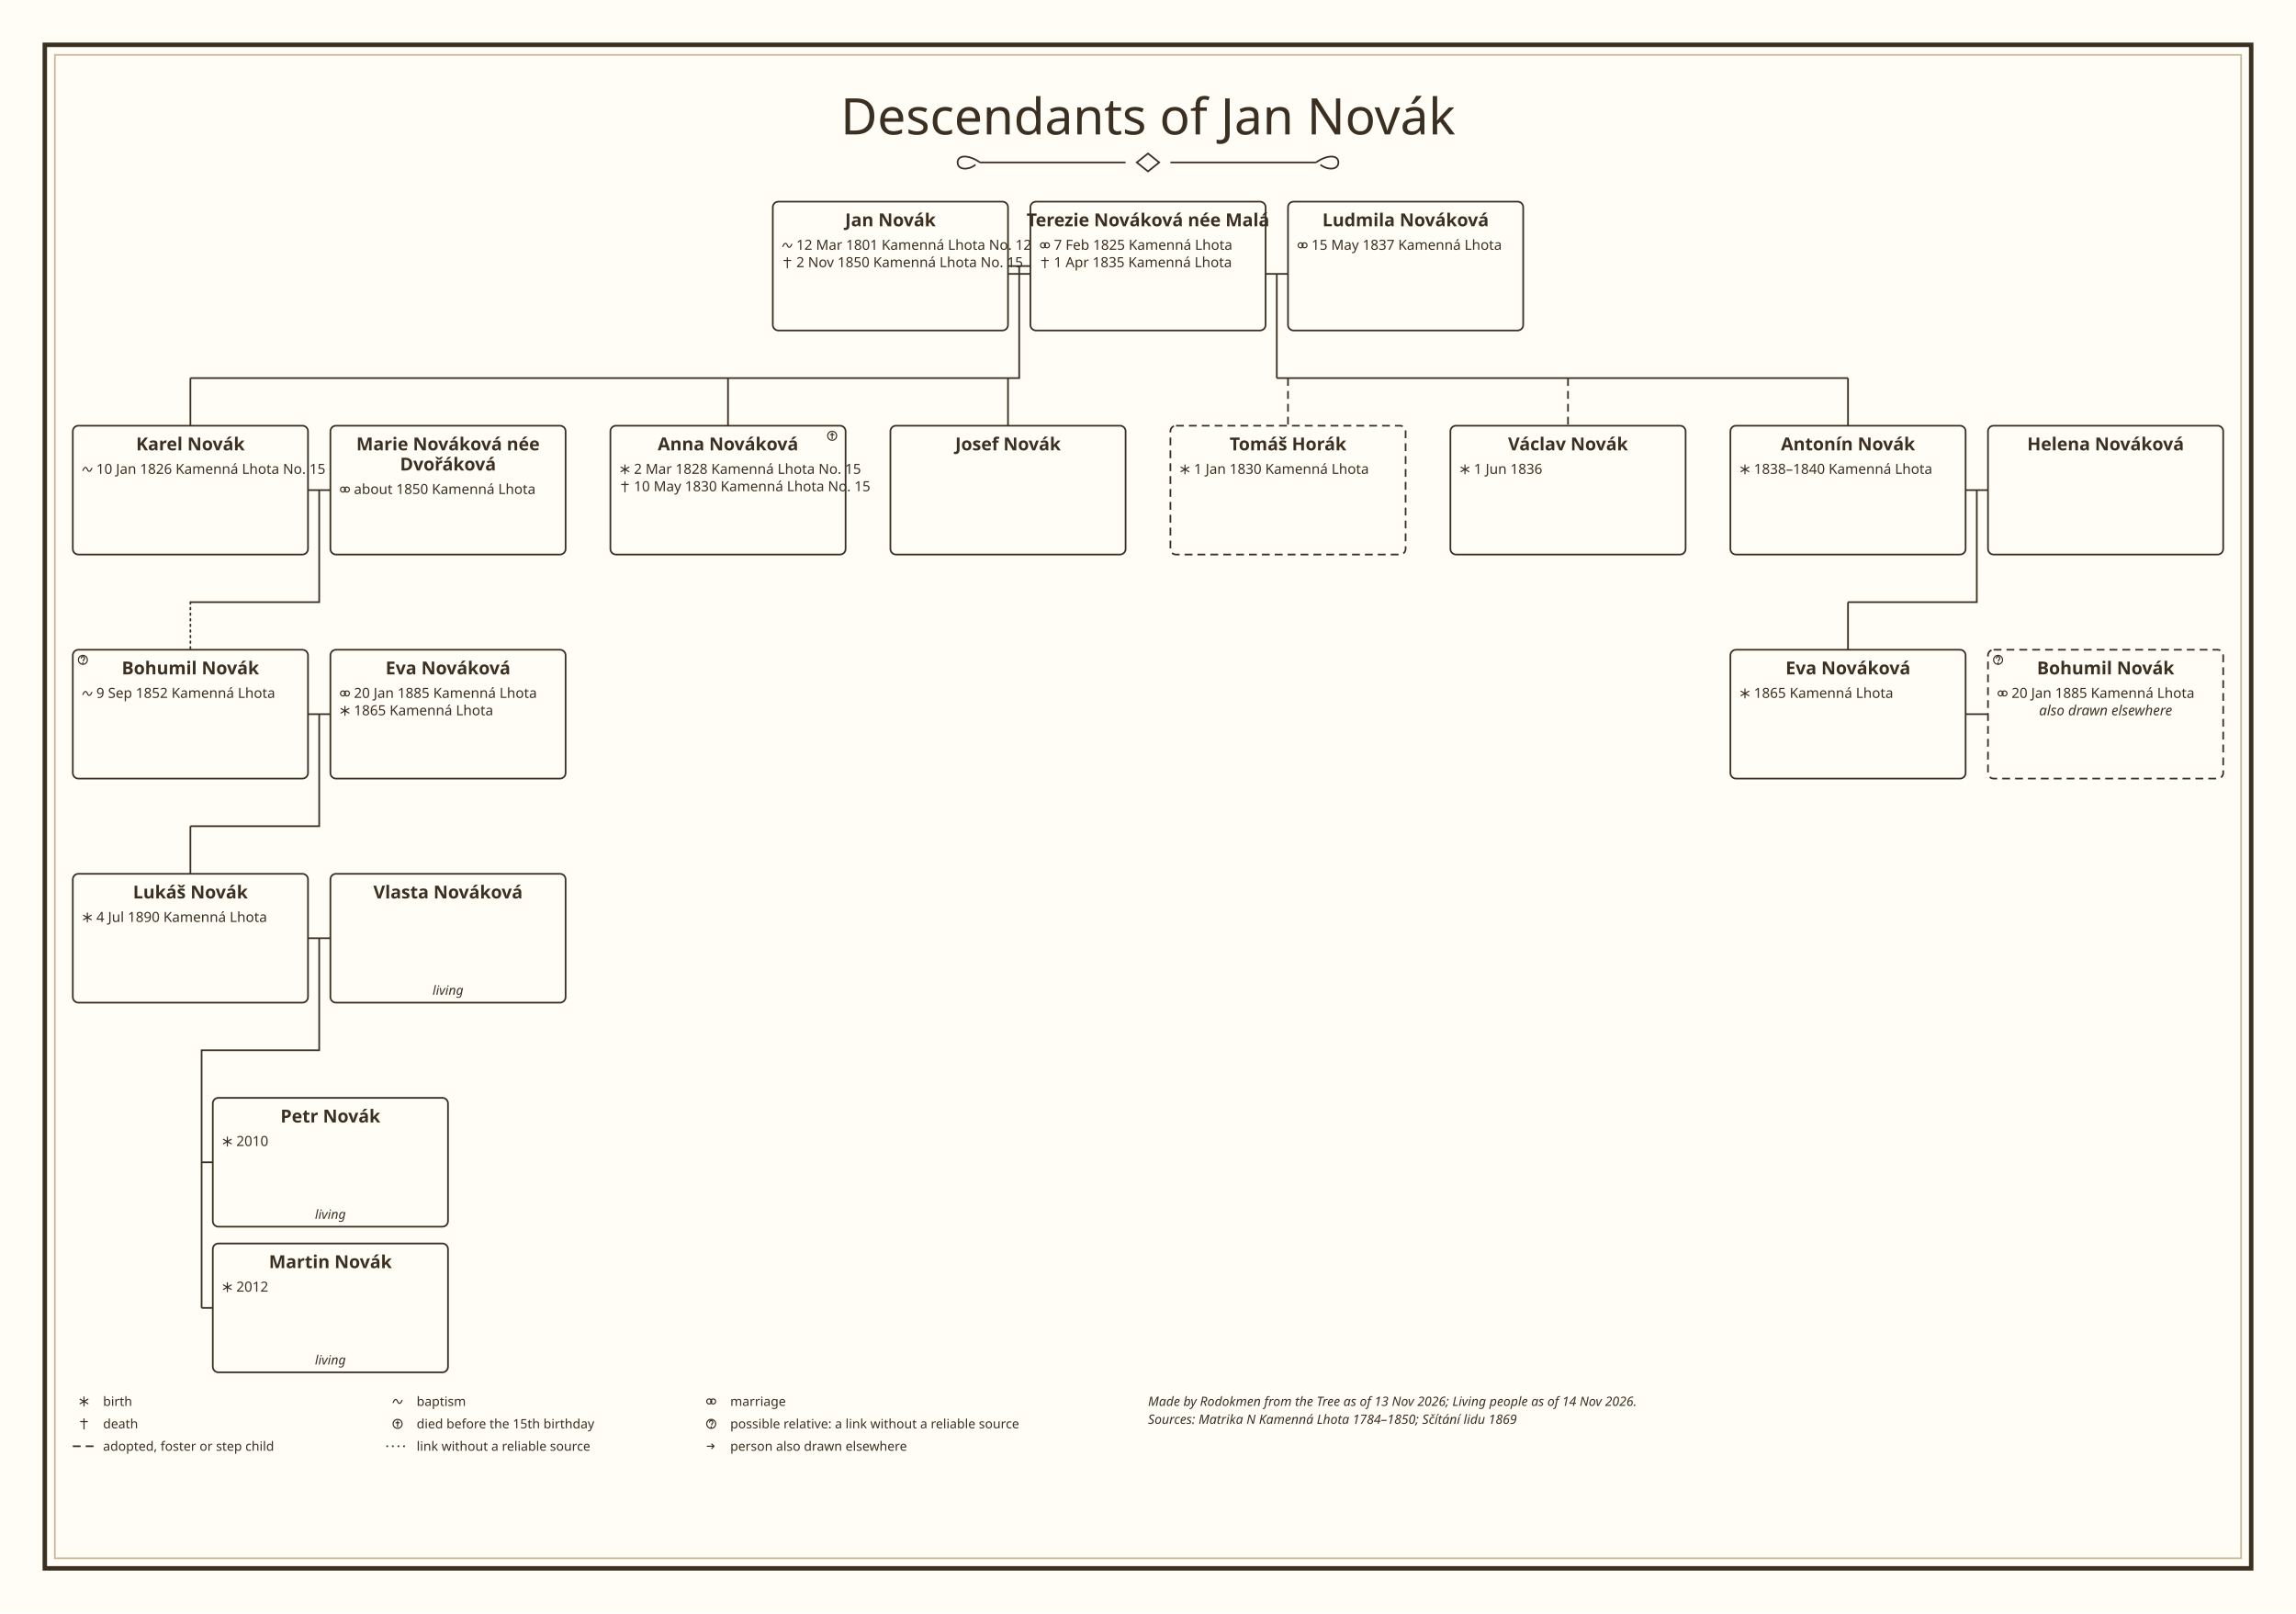
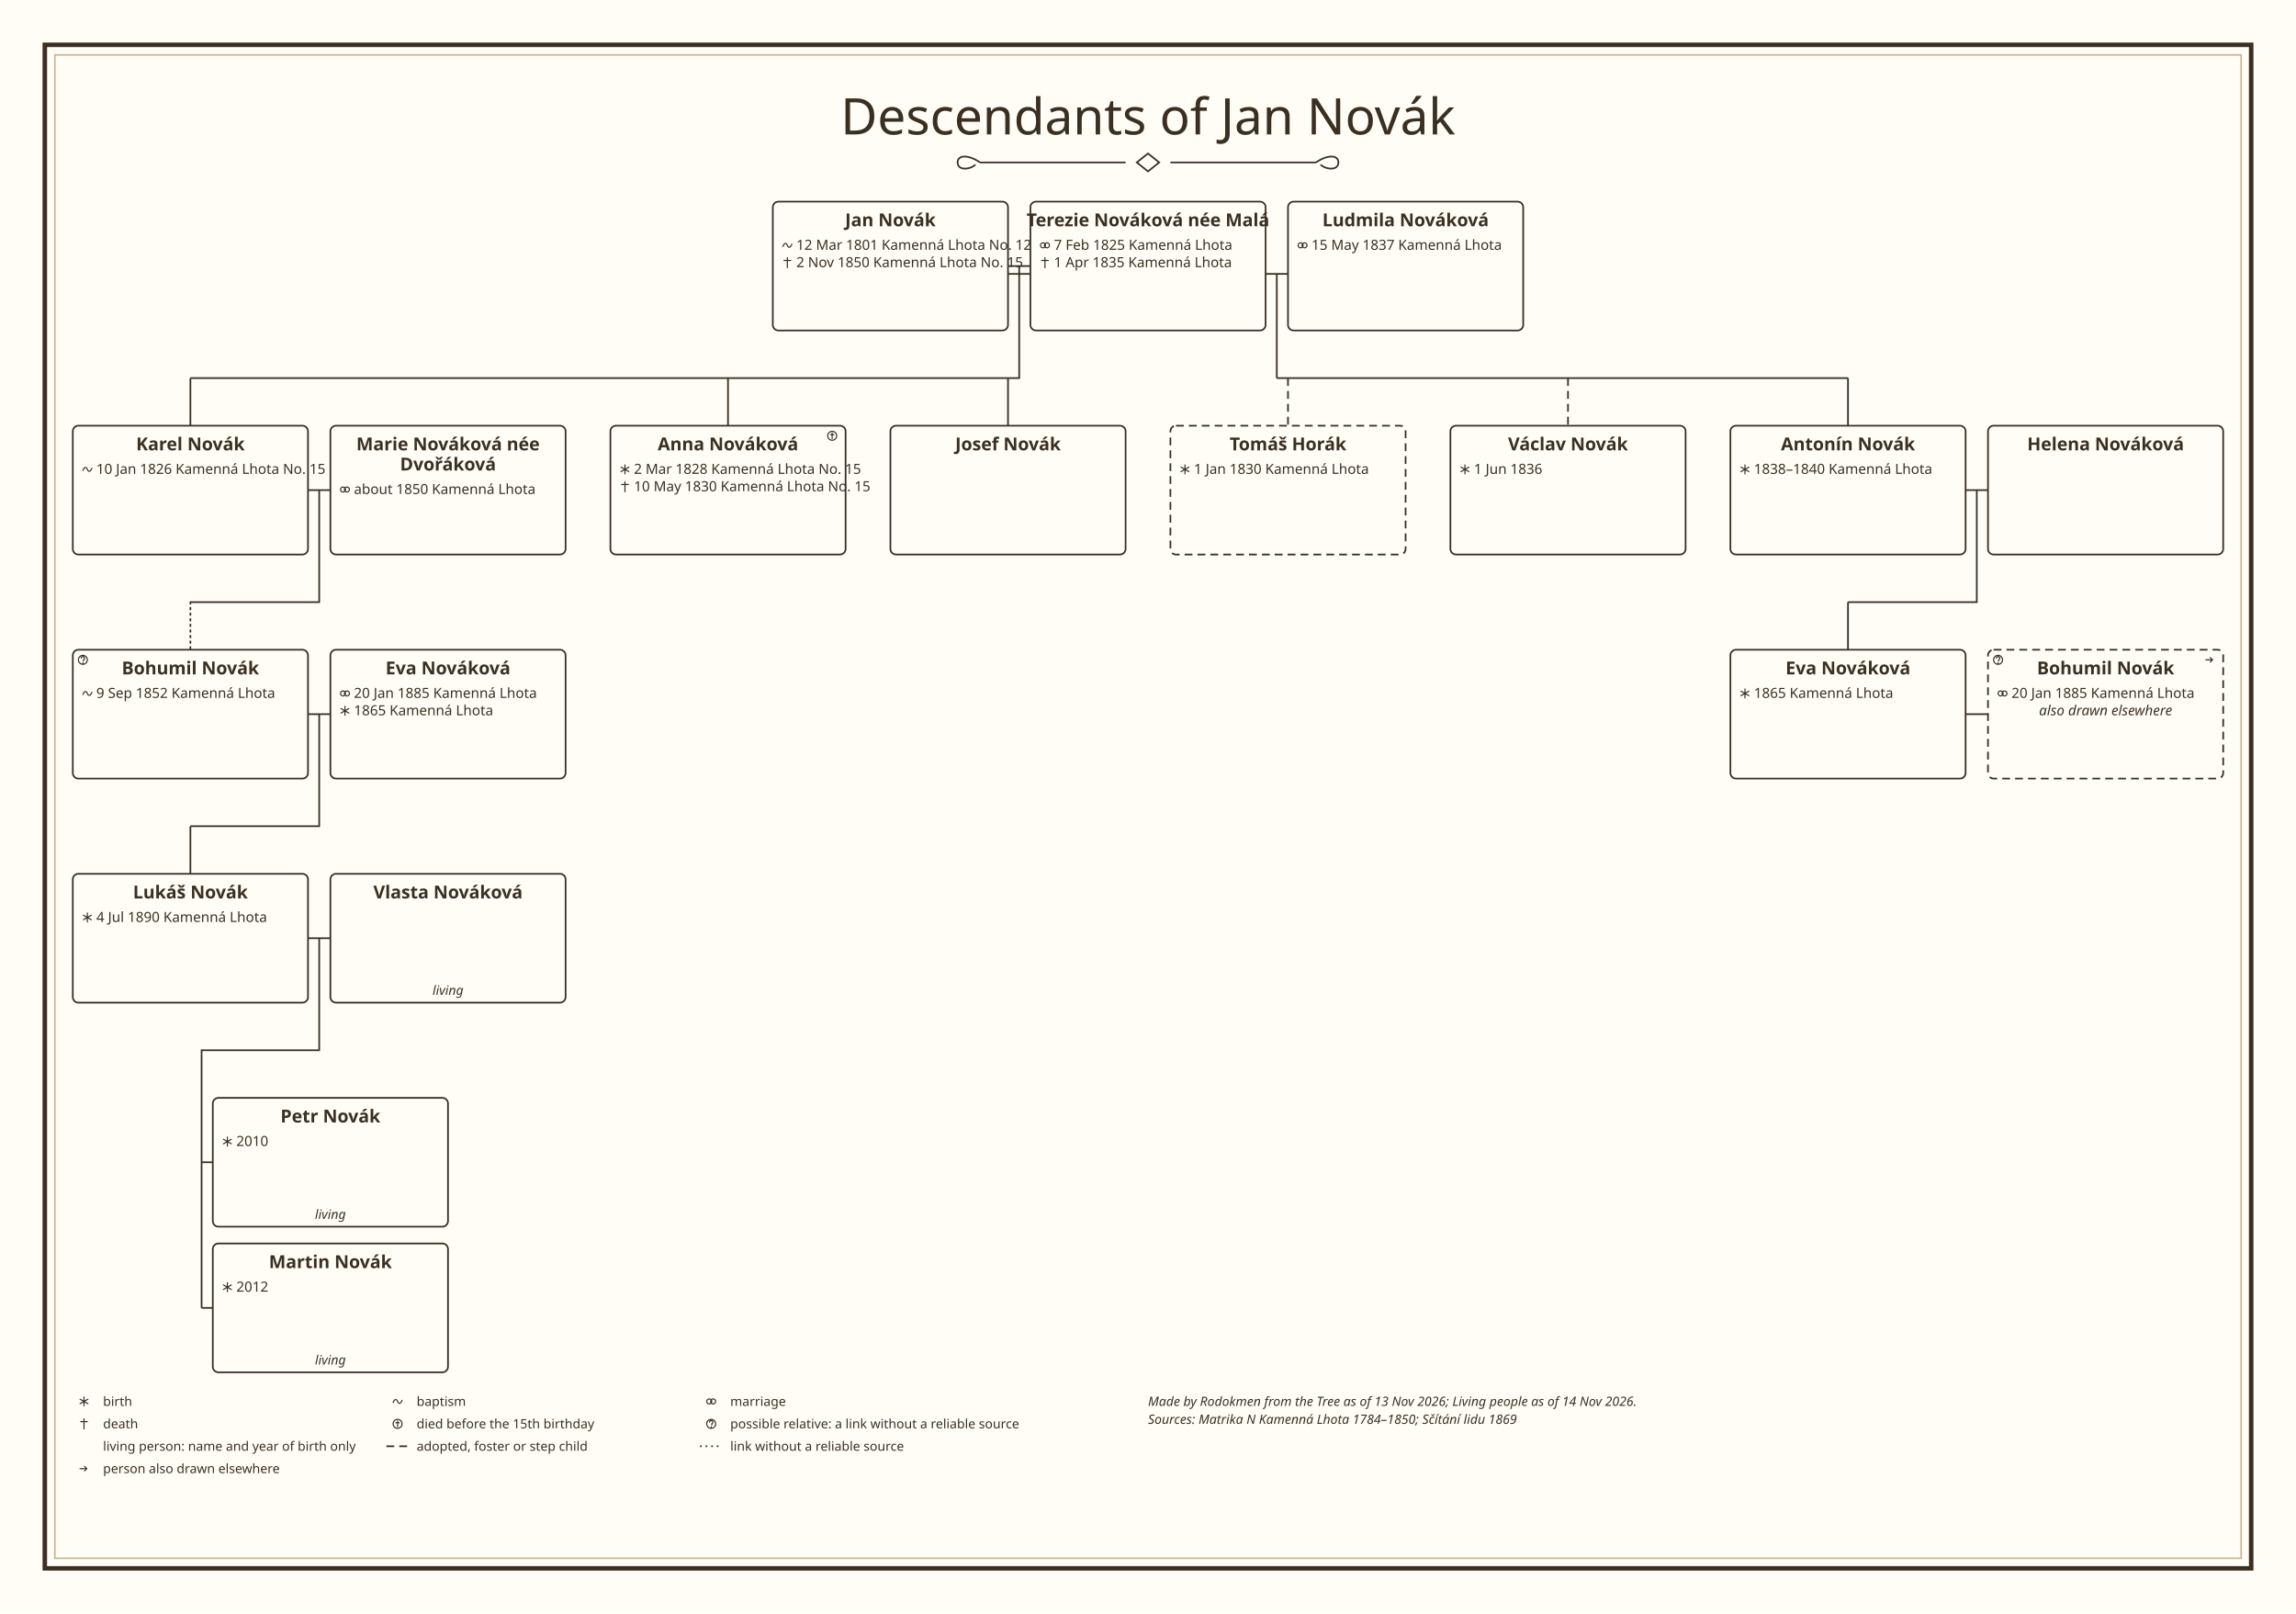
<svg xmlns="http://www.w3.org/2000/svg" data-sheet="1" height="288mm" viewBox="0 0 4100 2880" width="410mm">
  <style>/*FONTS*/</style>
  <rect fill="#fffdf6" height="2880" width="4100" x="0" y="0" />
  <rect fill="none" height="2720" stroke="#3b2f22" stroke-width="8" width="3940" x="80" y="80" />
  <rect fill="none" height="2684" stroke="#c9b99a" stroke-width="3" width="3904" x="98" y="98" />
  <text fill="#3b2f22" font-family="Grenze Gotisch" font-size="90" text-anchor="middle" x="2050" y="240">Descendants of Jan Novák</text>
  <path d="M-300 0H-40M40 0H300M-300 0c-20 -14 -40 -14 -40 0s20 14 32 4M300 0c20 -14 40 -14 40 0s-20 14 -32 4M0 -16L20 0L0 16L-20 0Z" fill="none" stroke="#3b2f22" stroke-width="3" transform="translate(2050 290)" />
  <g data-layer="chart" transform="translate(130 360) scale(1.000)">
    <g data-layer="lines">
      <path d="M1670 115H1710" fill="none" stroke="#3b2f22" stroke-width="3" />
      <path d="M1670 129H2170" fill="none" stroke="#3b2f22" stroke-width="3" />
      <path d="M420 515H460" fill="none" stroke="#3b2f22" stroke-width="3" />
      <path d="M420 915H460" fill="none" stroke="#3b2f22" stroke-width="3" />
      <path d="M420 1315H460" fill="none" stroke="#3b2f22" stroke-width="3" />
      <path d="M3380 515H3420" fill="none" stroke="#3b2f22" stroke-width="3" />
      <path d="M3380 915H3420" fill="none" stroke="#3b2f22" stroke-width="3" />
      <path d="M1690 115V315H210M1690 315H1690" fill="none" stroke="#3b2f22" stroke-width="3" />
      <path d="M210 315V400" fill="none" stroke="#3b2f22" stroke-width="3" />
      <path d="M1170 315V400" fill="none" stroke="#3b2f22" stroke-width="3" />
      <path d="M1670 315V400" fill="none" stroke="#3b2f22" stroke-width="3" />
      <path d="M2150 129V315H2150M2150 315H3170" fill="none" stroke="#3b2f22" stroke-width="3" />
      <path d="M2170 315V400" fill="none" stroke="#3b2f22" stroke-dasharray="14 9" stroke-width="3" />
      <path d="M2670 315V400" fill="none" stroke="#3b2f22" stroke-dasharray="14 9" stroke-width="3" />
      <path d="M3170 315V400" fill="none" stroke="#3b2f22" stroke-width="3" />
      <path d="M440 515V715H210M440 715H440" fill="none" stroke="#3b2f22" stroke-width="3" />
      <path d="M210 715V800" fill="none" stroke="#3b2f22" stroke-dasharray="3 7" stroke-linecap="round" stroke-width="3" />
      <path d="M440 915V1115H210M440 1115H440" fill="none" stroke="#3b2f22" stroke-width="3" />
      <path d="M210 1115V1200" fill="none" stroke="#3b2f22" stroke-width="3" />
      <path d="M440 1315V1515H230V1975" fill="none" stroke="#3b2f22" stroke-width="3" />
      <path d="M230 1715H250" fill="none" stroke="#3b2f22" stroke-width="3" />
      <path d="M230 1975H250" fill="none" stroke="#3b2f22" stroke-width="3" />
      <path d="M3400 515V715H3170M3400 715H3400" fill="none" stroke="#3b2f22" stroke-width="3" />
      <path d="M3170 715V800" fill="none" stroke="#3b2f22" stroke-width="3" />
    </g>
    <g data-layer="cards">
      <g data-card="person" data-key="0192f0c4-7a1e-7c3b-9d2a-000000000001" data-person="0192f0c4-7a1e-7c3b-9d2a-000000000001">
        <rect fill="#fffdf6" height="230" rx="10" stroke="#3b2f22" stroke-width="3" width="420" x="1250" y="0" />
        <text fill="#3b2f22" font-family="EB Garamond" font-size="32" font-weight="600" text-anchor="middle" x="1460" y="44">Jan Novák</text>
        <text fill="#3b2f22" font-family="EB Garamond" font-size="25" x="1292" y="86">12 Mar 1801 Kamenná Lhota No. 12</text>
        <text fill="#3b2f22" font-family="EB Garamond" font-size="25" x="1292" y="117">2 Nov 1850 Kamenná Lhota No. 15</text>
        <path d="M2 12C5 5 8 5 10 10S15 15 18 8" fill="none" stroke="#3b2f22" stroke-linecap="round" stroke-linejoin="round" stroke-width="2" transform="translate(1266 68)" />
        <path d="M10 1V19M4 6H16" fill="none" stroke="#3b2f22" stroke-linecap="round" stroke-linejoin="round" stroke-width="2" transform="translate(1266 99)" />
      </g>
      <g data-card="partner" data-key="0192f0c4-7a1e-7c3b-9d2a-000000000001+0192f0c4-7a1e-7c3b-9d2a-000000000101" data-person="0192f0c4-7a1e-7c3b-9d2a-000000000002">
        <rect fill="#fffdf6" height="230" rx="10" stroke="#3b2f22" stroke-width="3" width="420" x="1710" y="0" />
        <text fill="#3b2f22" font-family="EB Garamond" font-size="32" font-weight="600" text-anchor="middle" x="1920" y="44">Terezie Nováková née Malá</text>
        <text fill="#3b2f22" font-family="EB Garamond" font-size="25" x="1752" y="86">7 Feb 1825 Kamenná Lhota</text>
        <text fill="#3b2f22" font-family="EB Garamond" font-size="25" x="1752" y="117">1 Apr 1835 Kamenná Lhota</text>
        <path d="M2 10a4.5 4.5 0 1 0 9 0a4.5 4.5 0 1 0 -9 0M9 10a4.5 4.5 0 1 0 9 0a4.5 4.5 0 1 0 -9 0" fill="none" stroke="#3b2f22" stroke-linecap="round" stroke-linejoin="round" stroke-width="2" transform="translate(1726 68)" />
        <path d="M10 1V19M4 6H16" fill="none" stroke="#3b2f22" stroke-linecap="round" stroke-linejoin="round" stroke-width="2" transform="translate(1726 99)" />
      </g>
      <g data-card="partner" data-key="0192f0c4-7a1e-7c3b-9d2a-000000000001+0192f0c4-7a1e-7c3b-9d2a-000000000102" data-person="0192f0c4-7a1e-7c3b-9d2a-000000000003">
        <rect fill="#fffdf6" height="230" rx="10" stroke="#3b2f22" stroke-width="3" width="420" x="2170" y="0" />
        <text fill="#3b2f22" font-family="EB Garamond" font-size="32" font-weight="600" text-anchor="middle" x="2380" y="44">Ludmila Nováková</text>
        <text fill="#3b2f22" font-family="EB Garamond" font-size="25" x="2212" y="86">15 May 1837 Kamenná Lhota</text>
        <path d="M2 10a4.5 4.5 0 1 0 9 0a4.5 4.5 0 1 0 -9 0M9 10a4.5 4.5 0 1 0 9 0a4.5 4.5 0 1 0 -9 0" fill="none" stroke="#3b2f22" stroke-linecap="round" stroke-linejoin="round" stroke-width="2" transform="translate(2186 68)" />
      </g>
      <g data-card="person" data-key="0192f0c4-7a1e-7c3b-9d2a-000000000004" data-person="0192f0c4-7a1e-7c3b-9d2a-000000000004">
        <rect fill="#fffdf6" height="230" rx="10" stroke="#3b2f22" stroke-width="3" width="420" x="0" y="400" />
        <text fill="#3b2f22" font-family="EB Garamond" font-size="32" font-weight="600" text-anchor="middle" x="210" y="444">Karel Novák</text>
        <text fill="#3b2f22" font-family="EB Garamond" font-size="25" x="42" y="486">10 Jan 1826 Kamenná Lhota No. 15</text>
        <path d="M2 12C5 5 8 5 10 10S15 15 18 8" fill="none" stroke="#3b2f22" stroke-linecap="round" stroke-linejoin="round" stroke-width="2" transform="translate(16 468)" />
      </g>
      <g data-card="partner" data-key="0192f0c4-7a1e-7c3b-9d2a-000000000004+0192f0c4-7a1e-7c3b-9d2a-000000000103" data-person="0192f0c4-7a1e-7c3b-9d2a-000000000010">
        <rect fill="#fffdf6" height="230" rx="10" stroke="#3b2f22" stroke-width="3" width="420" x="460" y="400" />
        <text fill="#3b2f22" font-family="EB Garamond" font-size="32" font-weight="600" text-anchor="middle" x="670" y="444">Marie Nováková née</text>
        <text fill="#3b2f22" font-family="EB Garamond" font-size="32" font-weight="600" text-anchor="middle" x="670" y="480">Dvořáková</text>
        <text fill="#3b2f22" font-family="EB Garamond" font-size="25" x="502" y="522">about 1850 Kamenná Lhota</text>
        <path d="M2 10a4.5 4.5 0 1 0 9 0a4.5 4.5 0 1 0 -9 0M9 10a4.5 4.5 0 1 0 9 0a4.5 4.5 0 1 0 -9 0" fill="none" stroke="#3b2f22" stroke-linecap="round" stroke-linejoin="round" stroke-width="2" transform="translate(476 504)" />
      </g>
      <g data-card="person" data-key="0192f0c4-7a1e-7c3b-9d2a-000000000011" data-person="0192f0c4-7a1e-7c3b-9d2a-000000000011">
        <rect fill="#fffdf6" height="230" rx="10" stroke="#3b2f22" stroke-width="3" width="420" x="0" y="800" />
        <text fill="#3b2f22" font-family="EB Garamond" font-size="32" font-weight="600" text-anchor="middle" x="210" y="844">Bohumil Novák</text>
        <text fill="#3b2f22" font-family="EB Garamond" font-size="25" x="42" y="886">9 Sep 1852 Kamenná Lhota</text>
        <path d="M2 12C5 5 8 5 10 10S15 15 18 8" fill="none" stroke="#3b2f22" stroke-linecap="round" stroke-linejoin="round" stroke-width="2" transform="translate(16 868)" />
        <path d="M7 7a3 3 0 1 1 4 3v2M10 15v2M2 10a8 8 0 1 0 16 0a8 8 0 1 0 -16 0" fill="none" stroke="#3b2f22" stroke-linecap="round" stroke-linejoin="round" stroke-width="2" transform="translate(8 808)" />
      </g>
      <g data-card="partner" data-key="0192f0c4-7a1e-7c3b-9d2a-000000000011+0192f0c4-7a1e-7c3b-9d2a-000000000105" data-person="0192f0c4-7a1e-7c3b-9d2a-000000000012">
        <rect fill="#fffdf6" height="230" rx="10" stroke="#3b2f22" stroke-width="3" width="420" x="460" y="800" />
        <text fill="#3b2f22" font-family="EB Garamond" font-size="32" font-weight="600" text-anchor="middle" x="670" y="844">Eva Nováková</text>
        <text fill="#3b2f22" font-family="EB Garamond" font-size="25" x="502" y="886">20 Jan 1885 Kamenná Lhota</text>
        <text fill="#3b2f22" font-family="EB Garamond" font-size="25" x="502" y="917">1865 Kamenná Lhota</text>
        <path d="M2 10a4.5 4.5 0 1 0 9 0a4.5 4.5 0 1 0 -9 0M9 10a4.5 4.5 0 1 0 9 0a4.5 4.5 0 1 0 -9 0" fill="none" stroke="#3b2f22" stroke-linecap="round" stroke-linejoin="round" stroke-width="2" transform="translate(476 868)" />
        <path d="M10 2V18M3 6L17 14M17 6L3 14" fill="none" stroke="#3b2f22" stroke-linecap="round" stroke-linejoin="round" stroke-width="2" transform="translate(476 899)" />
      </g>
      <g data-card="person" data-key="0192f0c4-7a1e-7c3b-9d2a-000000000013" data-person="0192f0c4-7a1e-7c3b-9d2a-000000000013">
        <rect fill="#fffdf6" height="230" rx="10" stroke="#3b2f22" stroke-width="3" width="420" x="0" y="1200" />
        <text fill="#3b2f22" font-family="EB Garamond" font-size="32" font-weight="600" text-anchor="middle" x="210" y="1244">Lukáš Novák</text>
        <text fill="#3b2f22" font-family="EB Garamond" font-size="25" x="42" y="1286">4 Jul 1890 Kamenná Lhota</text>
        <path d="M10 2V18M3 6L17 14M17 6L3 14" fill="none" stroke="#3b2f22" stroke-linecap="round" stroke-linejoin="round" stroke-width="2" transform="translate(16 1268)" />
      </g>
      <g data-card="partner" data-key="0192f0c4-7a1e-7c3b-9d2a-000000000013+0192f0c4-7a1e-7c3b-9d2a-000000000106" data-person="0192f0c4-7a1e-7c3b-9d2a-000000000017">
        <rect fill="#fffdf6" height="230" rx="10" stroke="#3b2f22" stroke-width="3" width="420" x="460" y="1200" />
        <text fill="#3b2f22" font-family="EB Garamond" font-size="32" font-weight="600" text-anchor="middle" x="670" y="1244">Vlasta Nováková</text>
        <text fill="#3b2f22" font-family="EB Garamond" font-size="23" font-style="italic" text-anchor="middle" x="670" y="1416">living</text>
      </g>
      <g data-card="person" data-key="0192f0c4-7a1e-7c3b-9d2a-000000000014" data-person="0192f0c4-7a1e-7c3b-9d2a-000000000014">
        <rect fill="#fffdf6" height="230" rx="10" stroke="#3b2f22" stroke-width="3" width="420" x="250" y="1600" />
        <text fill="#3b2f22" font-family="EB Garamond" font-size="32" font-weight="600" text-anchor="middle" x="460" y="1644">Petr Novák</text>
        <text fill="#3b2f22" font-family="EB Garamond" font-size="25" x="292" y="1686">2010</text>
        <text fill="#3b2f22" font-family="EB Garamond" font-size="23" font-style="italic" text-anchor="middle" x="460" y="1816">living</text>
        <path d="M10 2V18M3 6L17 14M17 6L3 14" fill="none" stroke="#3b2f22" stroke-linecap="round" stroke-linejoin="round" stroke-width="2" transform="translate(266 1668)" />
      </g>
      <g data-card="person" data-key="0192f0c4-7a1e-7c3b-9d2a-000000000018" data-person="0192f0c4-7a1e-7c3b-9d2a-000000000018">
        <rect fill="#fffdf6" height="230" rx="10" stroke="#3b2f22" stroke-width="3" width="420" x="250" y="1860" />
        <text fill="#3b2f22" font-family="EB Garamond" font-size="32" font-weight="600" text-anchor="middle" x="460" y="1904">Martin Novák</text>
        <text fill="#3b2f22" font-family="EB Garamond" font-size="25" x="292" y="1946">2012</text>
        <text fill="#3b2f22" font-family="EB Garamond" font-size="23" font-style="italic" text-anchor="middle" x="460" y="2076">living</text>
        <path d="M10 2V18M3 6L17 14M17 6L3 14" fill="none" stroke="#3b2f22" stroke-linecap="round" stroke-linejoin="round" stroke-width="2" transform="translate(266 1928)" />
      </g>
      <g data-card="person" data-key="0192f0c4-7a1e-7c3b-9d2a-000000000005" data-person="0192f0c4-7a1e-7c3b-9d2a-000000000005">
        <rect fill="#fffdf6" height="230" rx="10" stroke="#3b2f22" stroke-width="3" width="420" x="960" y="400" />
        <text fill="#3b2f22" font-family="EB Garamond" font-size="32" font-weight="600" text-anchor="middle" x="1170" y="444">Anna Nováková</text>
        <text fill="#3b2f22" font-family="EB Garamond" font-size="25" x="1002" y="486">2 Mar 1828 Kamenná Lhota No. 15</text>
        <text fill="#3b2f22" font-family="EB Garamond" font-size="25" x="1002" y="517">10 May 1830 Kamenná Lhota No. 15</text>
        <path d="M10 2V18M3 6L17 14M17 6L3 14" fill="none" stroke="#3b2f22" stroke-linecap="round" stroke-linejoin="round" stroke-width="2" transform="translate(976 468)" />
        <path d="M10 1V19M4 6H16" fill="none" stroke="#3b2f22" stroke-linecap="round" stroke-linejoin="round" stroke-width="2" transform="translate(976 499)" />
        <path d="M10 5V15M7 8H13M2 10a8 8 0 1 0 16 0a8 8 0 1 0 -16 0" fill="none" stroke="#3b2f22" stroke-linecap="round" stroke-linejoin="round" stroke-width="2" transform="translate(1346 408)" />
      </g>
      <g data-card="person" data-key="0192f0c4-7a1e-7c3b-9d2a-000000000006" data-person="0192f0c4-7a1e-7c3b-9d2a-000000000006">
        <rect fill="#fffdf6" height="230" rx="10" stroke="#3b2f22" stroke-width="3" width="420" x="1460" y="400" />
        <text fill="#3b2f22" font-family="EB Garamond" font-size="32" font-weight="600" text-anchor="middle" x="1670" y="444">Josef Novák</text>
      </g>
      <g data-card="person" data-key="0192f0c4-7a1e-7c3b-9d2a-000000000009/0192f0c4-7a1e-7c3b-9d2a-000000000102" data-person="0192f0c4-7a1e-7c3b-9d2a-000000000009">
        <rect fill="#fffdf6" height="230" rx="10" stroke="#3b2f22" stroke-dasharray="14 9" stroke-width="3" width="420" x="1960" y="400" />
        <text fill="#3b2f22" font-family="EB Garamond" font-size="32" font-weight="600" text-anchor="middle" x="2170" y="444">Tomáš Horák</text>
        <text fill="#3b2f22" font-family="EB Garamond" font-size="25" x="2002" y="486">1 Jan 1830 Kamenná Lhota</text>
        <path d="M10 2V18M3 6L17 14M17 6L3 14" fill="none" stroke="#3b2f22" stroke-linecap="round" stroke-linejoin="round" stroke-width="2" transform="translate(1976 468)" />
      </g>
      <g data-card="person" data-key="0192f0c4-7a1e-7c3b-9d2a-000000000008" data-person="0192f0c4-7a1e-7c3b-9d2a-000000000008">
        <rect fill="#fffdf6" height="230" rx="10" stroke="#3b2f22" stroke-width="3" width="420" x="2460" y="400" />
        <text fill="#3b2f22" font-family="EB Garamond" font-size="32" font-weight="600" text-anchor="middle" x="2670" y="444">Václav Novák</text>
        <text fill="#3b2f22" font-family="EB Garamond" font-size="25" x="2502" y="486">1 Jun 1836</text>
        <path d="M10 2V18M3 6L17 14M17 6L3 14" fill="none" stroke="#3b2f22" stroke-linecap="round" stroke-linejoin="round" stroke-width="2" transform="translate(2476 468)" />
      </g>
      <g data-card="person" data-key="0192f0c4-7a1e-7c3b-9d2a-000000000007" data-person="0192f0c4-7a1e-7c3b-9d2a-000000000007">
        <rect fill="#fffdf6" height="230" rx="10" stroke="#3b2f22" stroke-width="3" width="420" x="2960" y="400" />
        <text fill="#3b2f22" font-family="EB Garamond" font-size="32" font-weight="600" text-anchor="middle" x="3170" y="444">Antonín Novák</text>
        <text fill="#3b2f22" font-family="EB Garamond" font-size="25" x="3002" y="486">1838–1840 Kamenná Lhota</text>
        <path d="M10 2V18M3 6L17 14M17 6L3 14" fill="none" stroke="#3b2f22" stroke-linecap="round" stroke-linejoin="round" stroke-width="2" transform="translate(2976 468)" />
      </g>
      <g data-card="partner" data-key="0192f0c4-7a1e-7c3b-9d2a-000000000007+0192f0c4-7a1e-7c3b-9d2a-000000000104" data-person="0192f0c4-7a1e-7c3b-9d2a-000000000016">
        <rect fill="#fffdf6" height="230" rx="10" stroke="#3b2f22" stroke-width="3" width="420" x="3420" y="400" />
        <text fill="#3b2f22" font-family="EB Garamond" font-size="32" font-weight="600" text-anchor="middle" x="3630" y="444">Helena Nováková</text>
      </g>
      <g data-card="person" data-key="0192f0c4-7a1e-7c3b-9d2a-000000000012" data-person="0192f0c4-7a1e-7c3b-9d2a-000000000012">
        <rect fill="#fffdf6" height="230" rx="10" stroke="#3b2f22" stroke-width="3" width="420" x="2960" y="800" />
        <text fill="#3b2f22" font-family="EB Garamond" font-size="32" font-weight="600" text-anchor="middle" x="3170" y="844">Eva Nováková</text>
        <text fill="#3b2f22" font-family="EB Garamond" font-size="25" x="3002" y="886">1865 Kamenná Lhota</text>
        <path d="M10 2V18M3 6L17 14M17 6L3 14" fill="none" stroke="#3b2f22" stroke-linecap="round" stroke-linejoin="round" stroke-width="2" transform="translate(2976 868)" />
      </g>
      <g data-card="pointer" data-key="0192f0c4-7a1e-7c3b-9d2a-000000000012+0192f0c4-7a1e-7c3b-9d2a-000000000105" data-person="0192f0c4-7a1e-7c3b-9d2a-000000000011">
        <rect fill="#fffdf6" height="230" rx="10" stroke="#3b2f22" stroke-dasharray="14 9" stroke-width="3" width="420" x="3420" y="800" />
        <text fill="#3b2f22" font-family="EB Garamond" font-size="32" font-weight="600" text-anchor="middle" x="3630" y="844">Bohumil Novák</text>
        <text fill="#3b2f22" font-family="EB Garamond" font-size="25" x="3462" y="886">20 Jan 1885 Kamenná Lhota</text>
        <text fill="#3b2f22" font-family="EB Garamond" font-size="25" font-style="italic" text-anchor="middle" x="3630" y="917">also drawn elsewhere</text>
        <path d="M2 10a4.5 4.5 0 1 0 9 0a4.5 4.5 0 1 0 -9 0M9 10a4.5 4.5 0 1 0 9 0a4.5 4.5 0 1 0 -9 0" fill="none" stroke="#3b2f22" stroke-linecap="round" stroke-linejoin="round" stroke-width="2" transform="translate(3436 868)" />
+         <path d="M3 10H15M11 6L15 10L11 14" fill="none" stroke="#3b2f22" stroke-linecap="round" stroke-linejoin="round" stroke-width="2" transform="translate(3806 808)" />
        <path d="M7 7a3 3 0 1 1 4 3v2M10 15v2M2 10a8 8 0 1 0 16 0a8 8 0 1 0 -16 0" fill="none" stroke="#3b2f22" stroke-linecap="round" stroke-linejoin="round" stroke-width="2" transform="translate(3428 808)" />
      </g>
    </g>
  </g>
  <g data-layer="legend">
    <g data-legend="birth">
      <path d="M10 2V18M3 6L17 14M17 6L3 14" fill="none" stroke="#3b2f22" stroke-linecap="round" stroke-linejoin="round" stroke-width="2" transform="translate(140 2492)" />
      <text fill="#3b2f22" font-family="EB Garamond" font-size="23" x="184" y="2510">birth</text>
    </g>
    <g data-legend="baptism">
      <path d="M2 12C5 5 8 5 10 10S15 15 18 8" fill="none" stroke="#3b2f22" stroke-linecap="round" stroke-linejoin="round" stroke-width="2" transform="translate(700 2492)" />
      <text fill="#3b2f22" font-family="EB Garamond" font-size="23" x="744" y="2510">baptism</text>
    </g>
    <g data-legend="marriage">
      <path d="M2 10a4.5 4.5 0 1 0 9 0a4.5 4.5 0 1 0 -9 0M9 10a4.5 4.5 0 1 0 9 0a4.5 4.5 0 1 0 -9 0" fill="none" stroke="#3b2f22" stroke-linecap="round" stroke-linejoin="round" stroke-width="2" transform="translate(1260 2492)" />
      <text fill="#3b2f22" font-family="EB Garamond" font-size="23" x="1304" y="2510">marriage</text>
    </g>
    <g data-legend="death">
      <path d="M10 1V19M4 6H16" fill="none" stroke="#3b2f22" stroke-linecap="round" stroke-linejoin="round" stroke-width="2" transform="translate(140 2532)" />
      <text fill="#3b2f22" font-family="EB Garamond" font-size="23" x="184" y="2550">death</text>
    </g>
    <g data-legend="diedYoung">
      <path d="M10 5V15M7 8H13M2 10a8 8 0 1 0 16 0a8 8 0 1 0 -16 0" fill="none" stroke="#3b2f22" stroke-linecap="round" stroke-linejoin="round" stroke-width="2" transform="translate(700 2532)" />
      <text fill="#3b2f22" font-family="EB Garamond" font-size="23" x="744" y="2550">died before the 15th birthday</text>
    </g>
    <g data-legend="possible">
      <path d="M7 7a3 3 0 1 1 4 3v2M10 15v2M2 10a8 8 0 1 0 16 0a8 8 0 1 0 -16 0" fill="none" stroke="#3b2f22" stroke-linecap="round" stroke-linejoin="round" stroke-width="2" transform="translate(1260 2532)" />
      <text fill="#3b2f22" font-family="EB Garamond" font-size="23" x="1304" y="2550">possible relative: a link without a reliable source</text>
    </g>
+     <g data-legend="living">
+       <text fill="#3b2f22" font-family="EB Garamond" font-size="23" x="184" y="2590">living person: name and year of birth only</text>
+     </g>
    <g data-legend="nonBirth">
-       <path d="M130 2582H170" fill="none" stroke="#3b2f22" stroke-dasharray="14 9" stroke-width="3" />
-       <text fill="#3b2f22" font-family="EB Garamond" font-size="23" x="184" y="2590">adopted, foster or step child</text>
+       <path d="M690 2582H730" fill="none" stroke="#3b2f22" stroke-dasharray="14 9" stroke-width="3" />
+       <text fill="#3b2f22" font-family="EB Garamond" font-size="23" x="744" y="2590">adopted, foster or step child</text>
    </g>
    <g data-legend="weak">
-       <path d="M690 2582H730" fill="none" stroke="#3b2f22" stroke-dasharray="3 7" stroke-width="3" />
-       <text fill="#3b2f22" font-family="EB Garamond" font-size="23" x="744" y="2590">link without a reliable source</text>
+       <path d="M1250 2582H1290" fill="none" stroke="#3b2f22" stroke-dasharray="3 7" stroke-width="3" />
+       <text fill="#3b2f22" font-family="EB Garamond" font-size="23" x="1304" y="2590">link without a reliable source</text>
    </g>
    <g data-legend="pointer">
-       <path d="M3 10H15M11 6L15 10L11 14" fill="none" stroke="#3b2f22" stroke-linecap="round" stroke-linejoin="round" stroke-width="2" transform="translate(1260 2572)" />
-       <text fill="#3b2f22" font-family="EB Garamond" font-size="23" x="1304" y="2590">person also drawn elsewhere</text>
+       <path d="M3 10H15M11 6L15 10L11 14" fill="none" stroke="#3b2f22" stroke-linecap="round" stroke-linejoin="round" stroke-width="2" transform="translate(140 2612)" />
+       <text fill="#3b2f22" font-family="EB Garamond" font-size="23" x="184" y="2630">person also drawn elsewhere</text>
    </g>
  </g>
  <g data-layer="colophon">
    <text fill="#3b2f22" font-family="EB Garamond" font-size="23" font-style="italic" x="2050" y="2510">Made by Rodokmen from the Tree as of 13 Nov 2026; Living people as of 14 Nov 2026.</text>
    <text fill="#3b2f22" font-family="EB Garamond" font-size="23" font-style="italic" x="2050" y="2542">Sources: Matrika N Kamenná Lhota 1784–1850; Sčítání lidu 1869</text>
  </g>
</svg>
